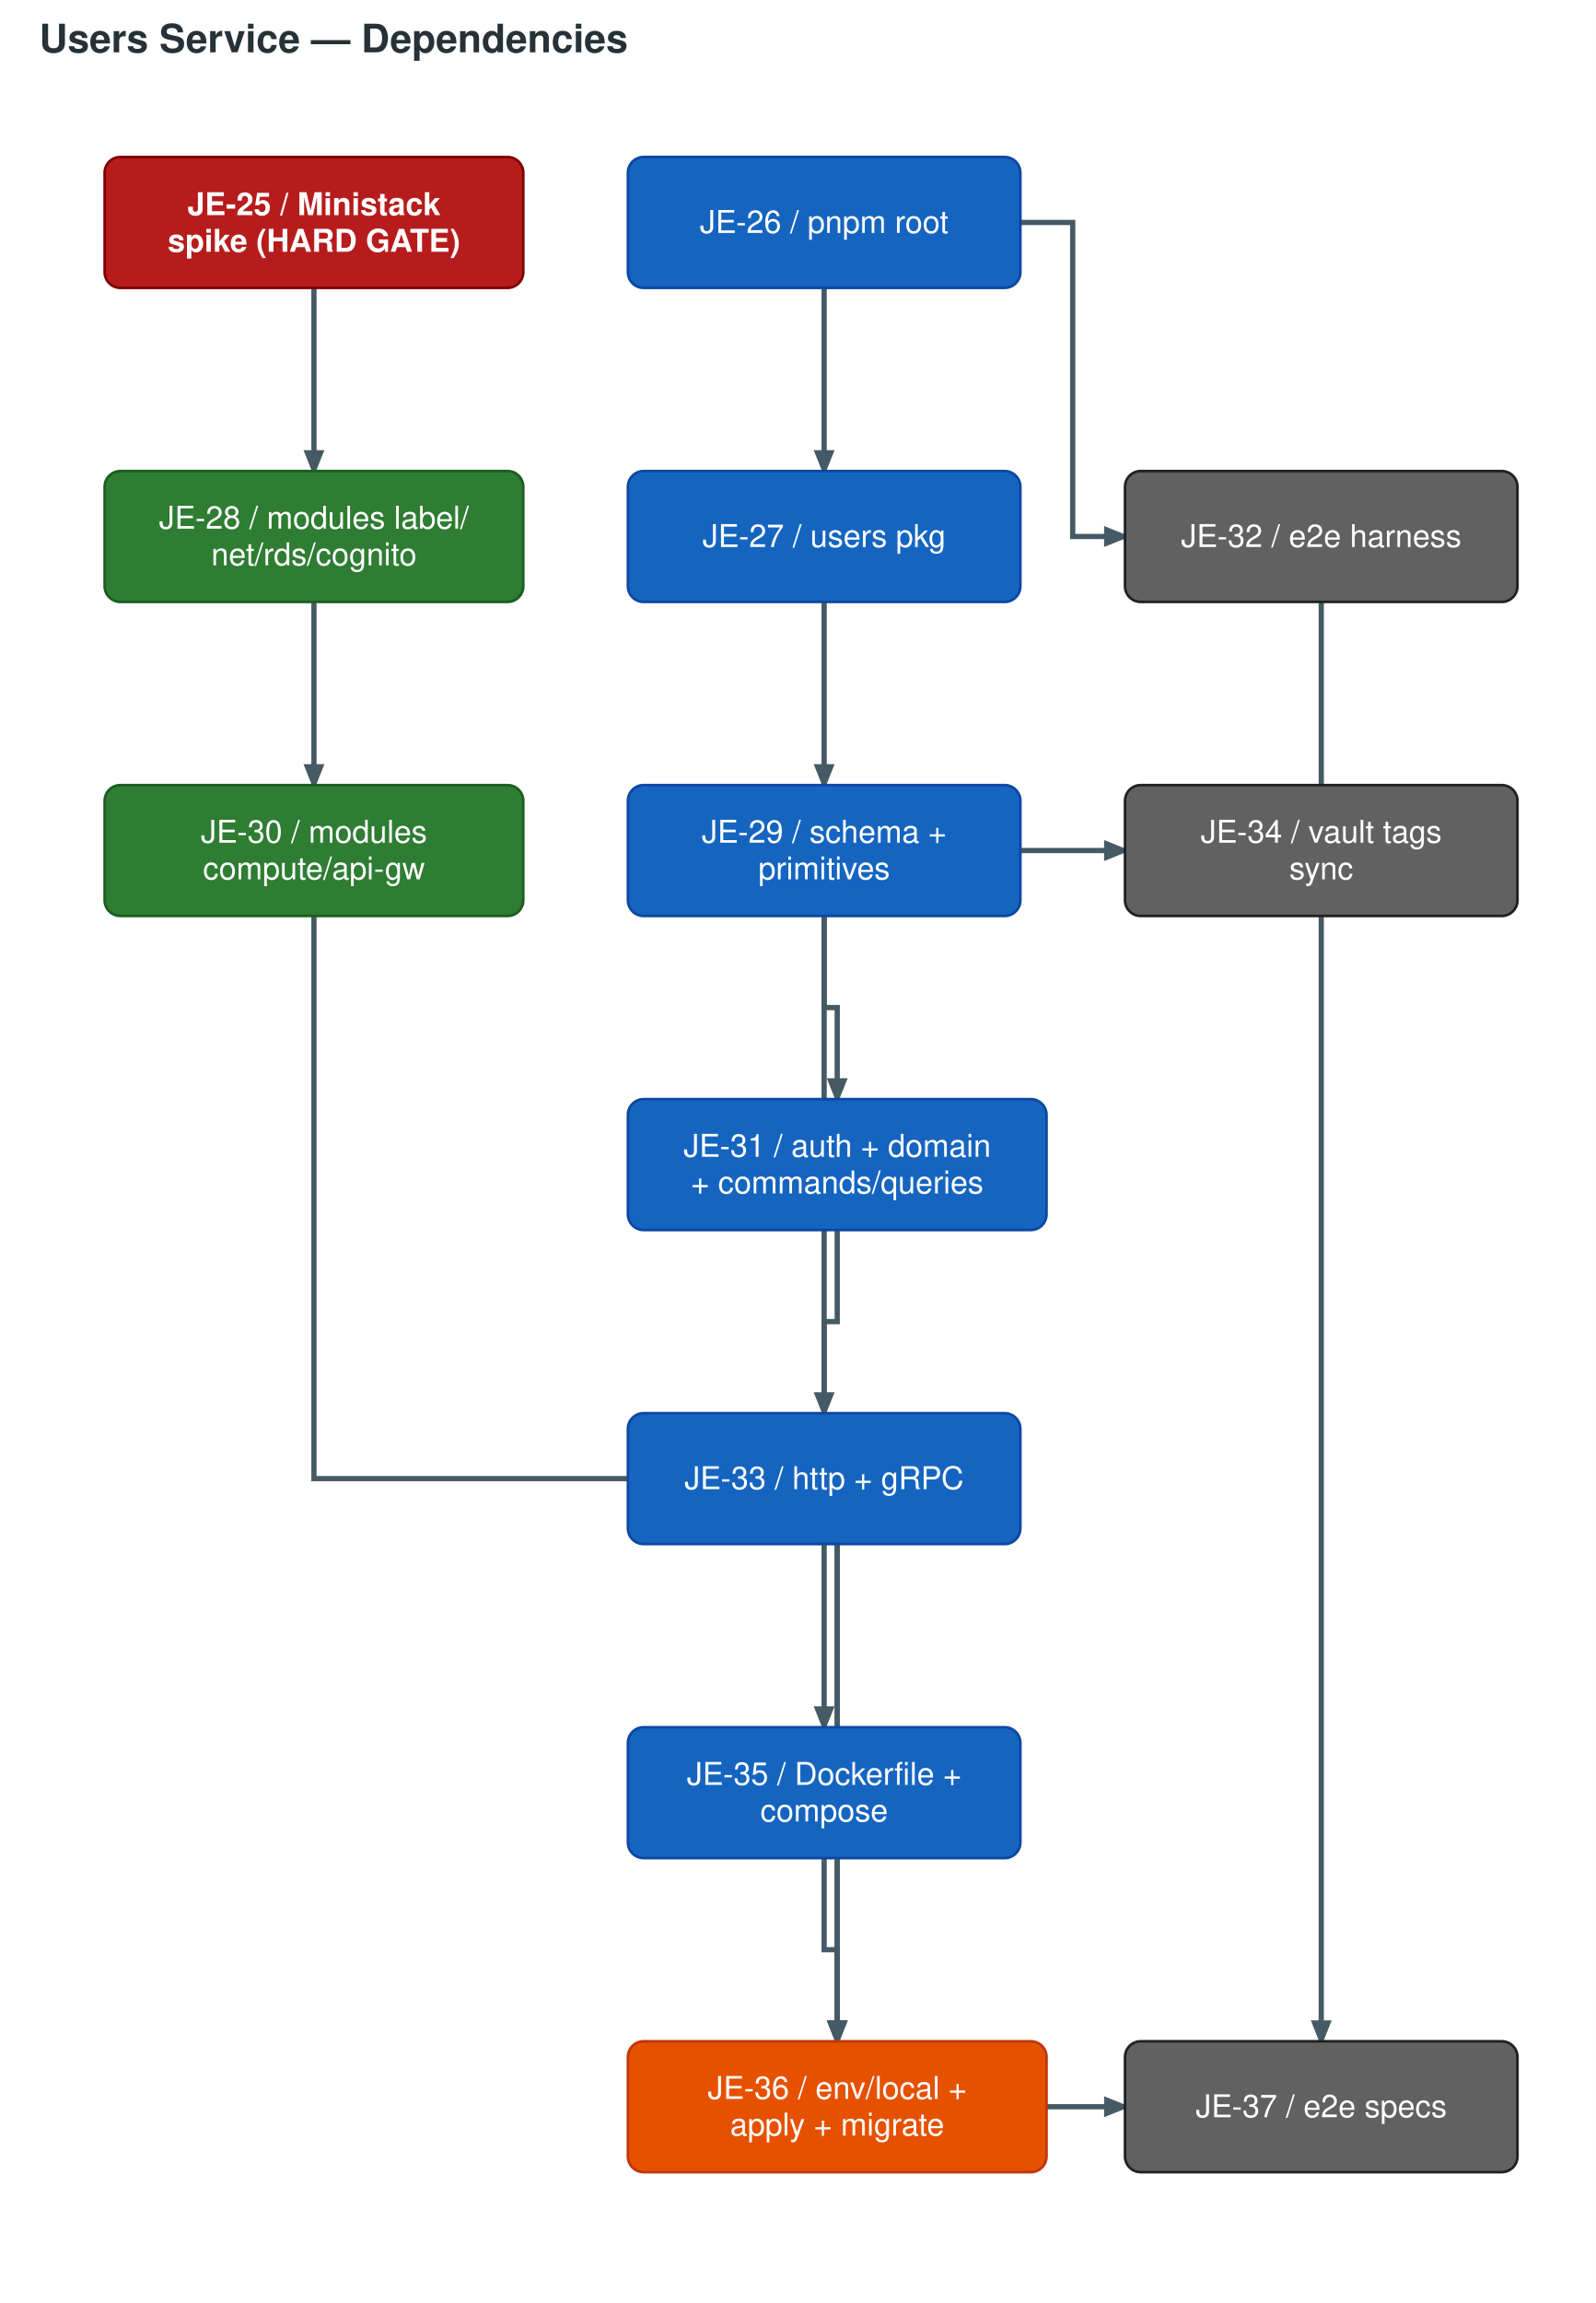
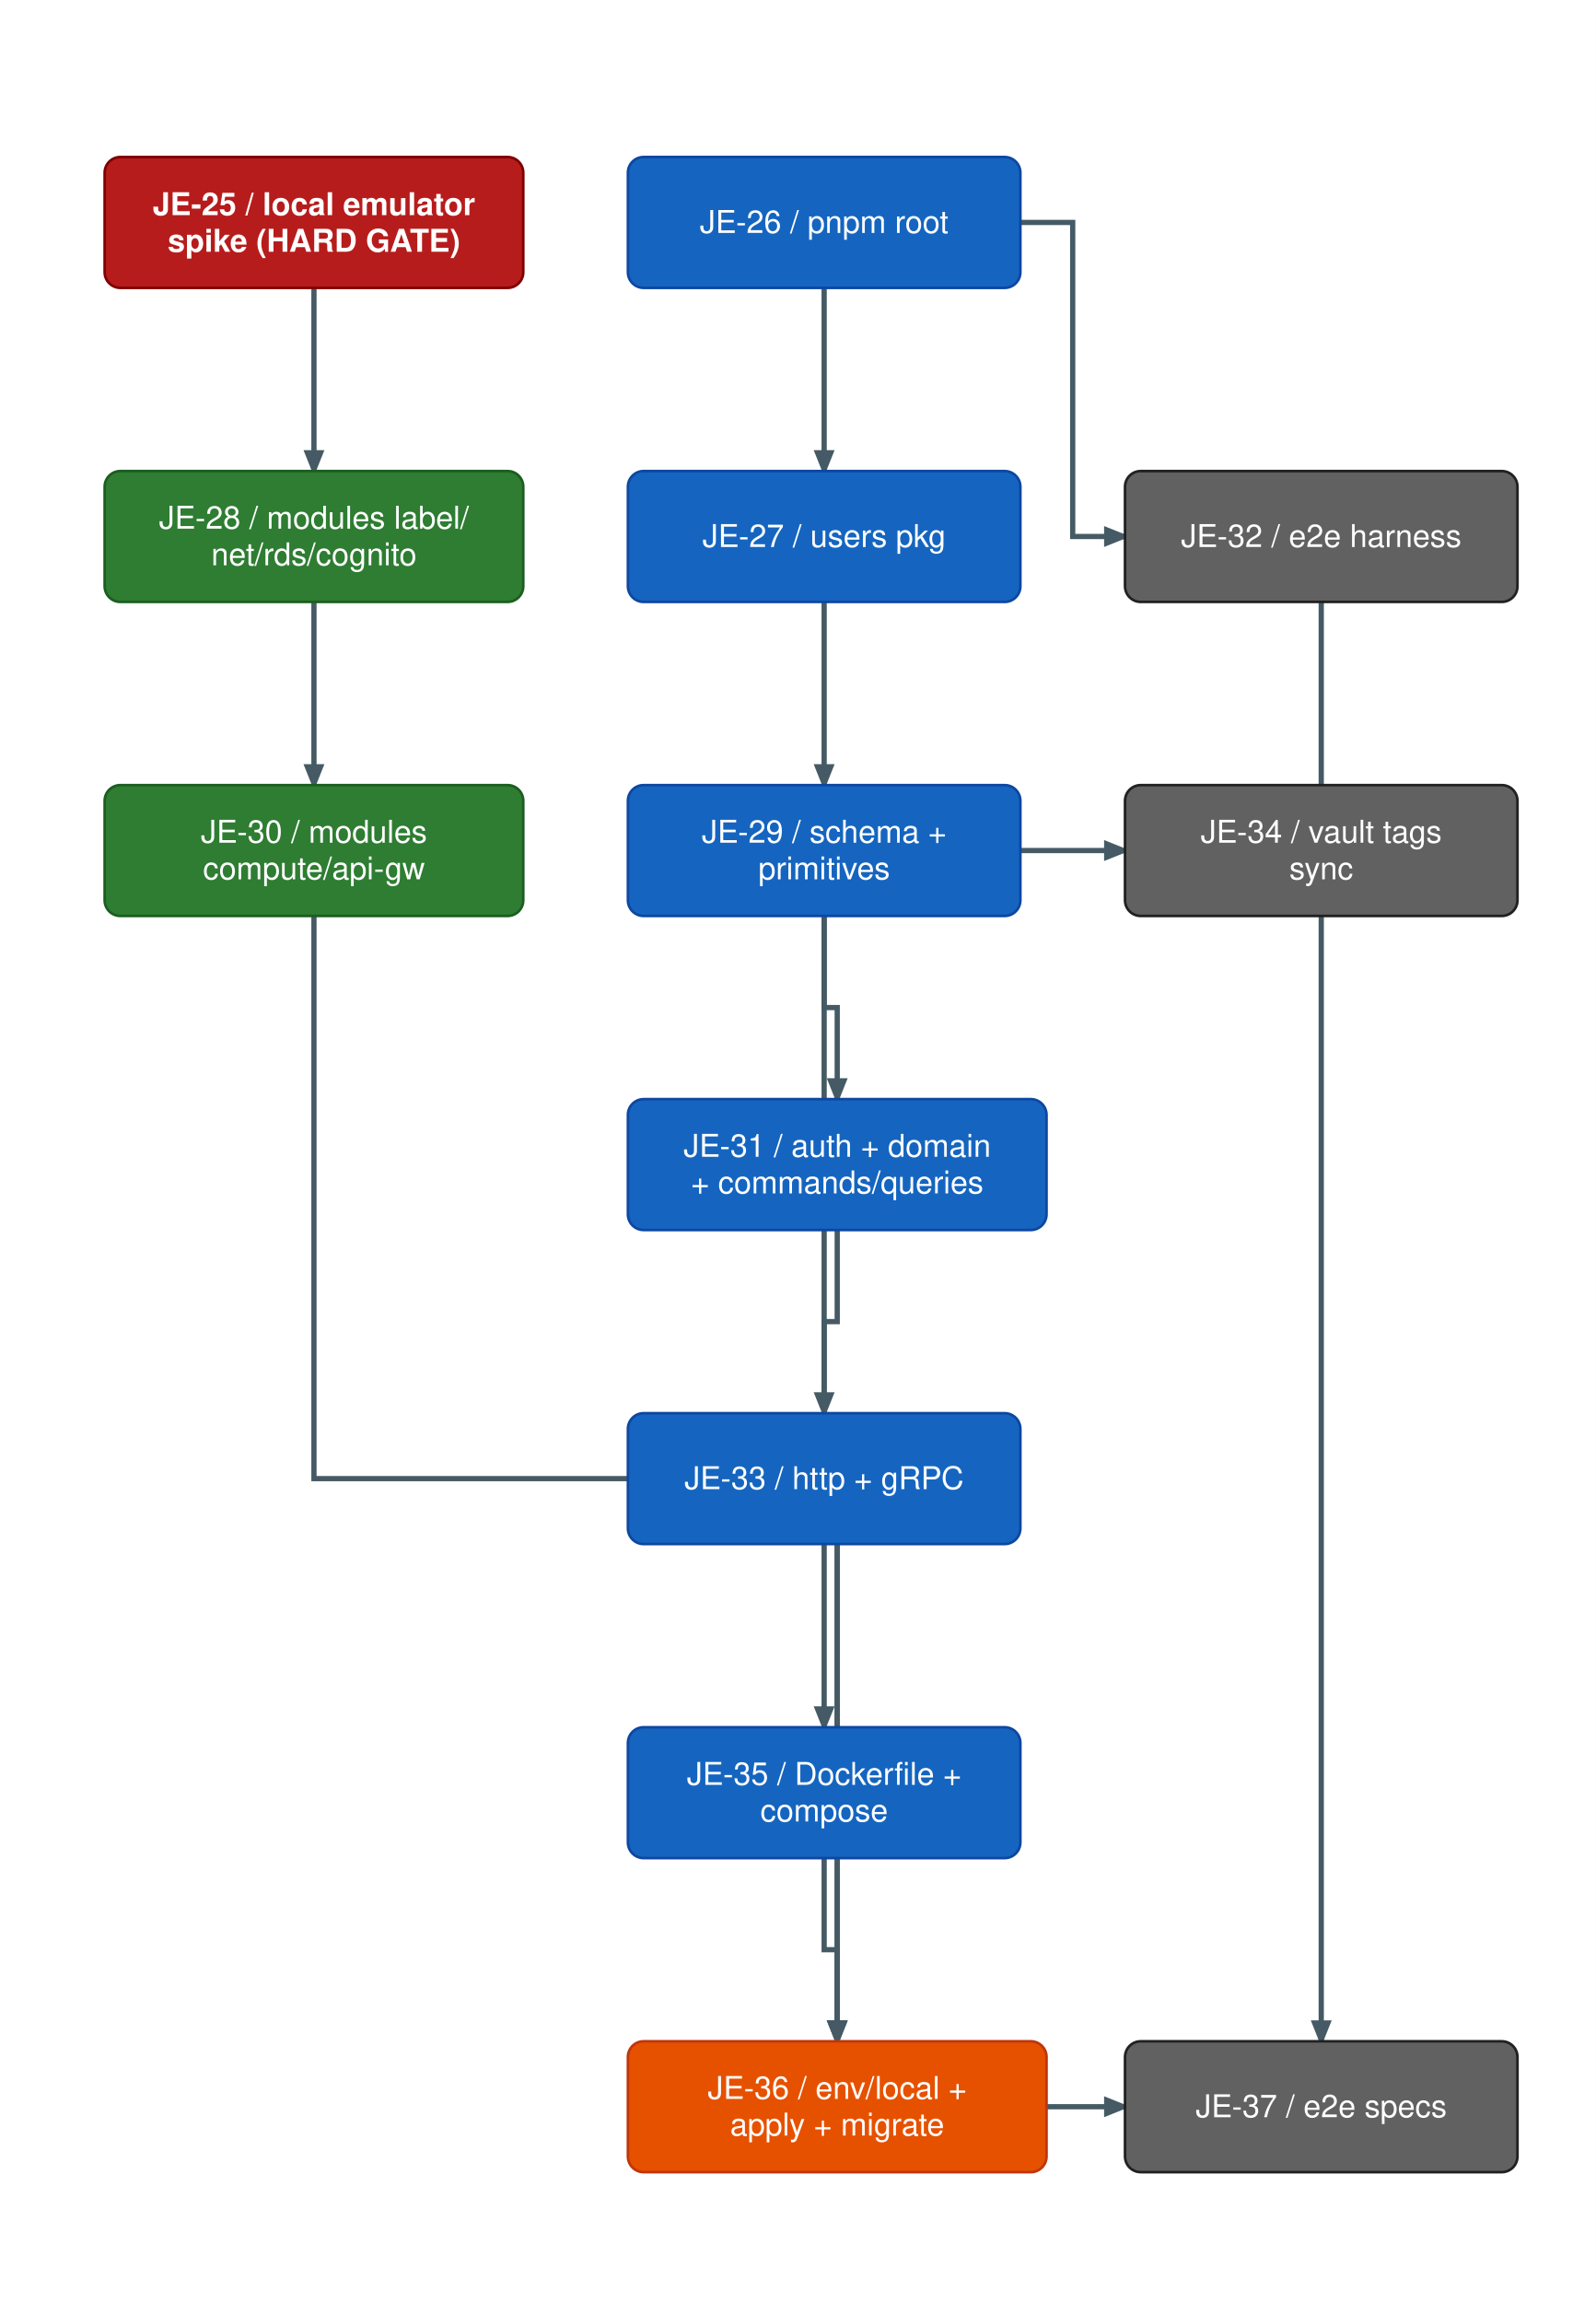
- <svg xmlns="http://www.w3.org/2000/svg" version="1.1" width="610" height="880" viewBox="0 0 610 880" content="&lt;mxGraphModel dx=&quot;800&quot; dy=&quot;600&quot; grid=&quot;0&quot; gridSize=&quot;10&quot; guides=&quot;1&quot; tooltips=&quot;1&quot; connect=&quot;1&quot; arrows=&quot;1&quot; fold=&quot;1&quot; page=&quot;1&quot; pageScale=&quot;1&quot; pageWidth=&quot;1100&quot; pageHeight=&quot;700&quot; math=&quot;0&quot; shadow=&quot;0&quot;&gt;   &lt;root&gt;     &lt;mxCell id=&quot;0&quot;/&gt;     &lt;mxCell id=&quot;1&quot; parent=&quot;0&quot;/&gt;      &lt;!-- Row 1: independent starters --&gt;     &lt;mxCell id=&quot;je25&quot; value=&quot;JE-25 / Ministack spike&amp;#10;(HARD GATE)&quot; style=&quot;rounded=1;fillColor=#B71C1C;strokeColor=#7F0000;fontColor=#ffffff;fontStyle=1;&quot; vertex=&quot;1&quot; parent=&quot;1&quot;&gt;       &lt;mxGeometry x=&quot;40&quot; y=&quot;60&quot; width=&quot;160&quot; height=&quot;50&quot; as=&quot;geometry&quot;/&gt;     &lt;/mxCell&gt;     &lt;mxCell id=&quot;je26&quot; value=&quot;JE-26 / pnpm root&quot; style=&quot;rounded=1;fillColor=#1565C0;strokeColor=#0D47A1;fontColor=#ffffff;&quot; vertex=&quot;1&quot; parent=&quot;1&quot;&gt;       &lt;mxGeometry x=&quot;240&quot; y=&quot;60&quot; width=&quot;150&quot; height=&quot;50&quot; as=&quot;geometry&quot;/&gt;     &lt;/mxCell&gt;      &lt;!-- Row 2 --&gt;     &lt;mxCell id=&quot;je28&quot; value=&quot;JE-28 / modules label/&amp;#10;net/rds/cognito&quot; style=&quot;rounded=1;fillColor=#2E7D32;strokeColor=#1B5E20;fontColor=#ffffff;&quot; vertex=&quot;1&quot; parent=&quot;1&quot;&gt;       &lt;mxGeometry x=&quot;40&quot; y=&quot;180&quot; width=&quot;160&quot; height=&quot;50&quot; as=&quot;geometry&quot;/&gt;     &lt;/mxCell&gt;     &lt;mxCell id=&quot;je27&quot; value=&quot;JE-27 / users pkg&quot; style=&quot;rounded=1;fillColor=#1565C0;strokeColor=#0D47A1;fontColor=#ffffff;&quot; vertex=&quot;1&quot; parent=&quot;1&quot;&gt;       &lt;mxGeometry x=&quot;240&quot; y=&quot;180&quot; width=&quot;150&quot; height=&quot;50&quot; as=&quot;geometry&quot;/&gt;     &lt;/mxCell&gt;     &lt;mxCell id=&quot;je32&quot; value=&quot;JE-32 / e2e harness&quot; style=&quot;rounded=1;fillColor=#616161;strokeColor=#212121;fontColor=#ffffff;&quot; vertex=&quot;1&quot; parent=&quot;1&quot;&gt;       &lt;mxGeometry x=&quot;430&quot; y=&quot;180&quot; width=&quot;150&quot; height=&quot;50&quot; as=&quot;geometry&quot;/&gt;     &lt;/mxCell&gt;      &lt;!-- Row 3 --&gt;     &lt;mxCell id=&quot;je30&quot; value=&quot;JE-30 / modules&amp;#10;compute/api-gw&quot; style=&quot;rounded=1;fillColor=#2E7D32;strokeColor=#1B5E20;fontColor=#ffffff;&quot; vertex=&quot;1&quot; parent=&quot;1&quot;&gt;       &lt;mxGeometry x=&quot;40&quot; y=&quot;300&quot; width=&quot;160&quot; height=&quot;50&quot; as=&quot;geometry&quot;/&gt;     &lt;/mxCell&gt;     &lt;mxCell id=&quot;je29&quot; value=&quot;JE-29 / schema +&amp;#10;primitives&quot; style=&quot;rounded=1;fillColor=#1565C0;strokeColor=#0D47A1;fontColor=#ffffff;&quot; vertex=&quot;1&quot; parent=&quot;1&quot;&gt;       &lt;mxGeometry x=&quot;240&quot; y=&quot;300&quot; width=&quot;150&quot; height=&quot;50&quot; as=&quot;geometry&quot;/&gt;     &lt;/mxCell&gt;      &lt;!-- Row 4 --&gt;     &lt;mxCell id=&quot;je34&quot; value=&quot;JE-34 / vault&amp;#10;tags sync&quot; style=&quot;rounded=1;fillColor=#616161;strokeColor=#212121;fontColor=#ffffff;&quot; vertex=&quot;1&quot; parent=&quot;1&quot;&gt;       &lt;mxGeometry x=&quot;430&quot; y=&quot;300&quot; width=&quot;150&quot; height=&quot;50&quot; as=&quot;geometry&quot;/&gt;     &lt;/mxCell&gt;     &lt;mxCell id=&quot;je31&quot; value=&quot;JE-31 / auth + domain +&amp;#10;commands/queries&quot; style=&quot;rounded=1;fillColor=#1565C0;strokeColor=#0D47A1;fontColor=#ffffff;&quot; vertex=&quot;1&quot; parent=&quot;1&quot;&gt;       &lt;mxGeometry x=&quot;240&quot; y=&quot;420&quot; width=&quot;160&quot; height=&quot;50&quot; as=&quot;geometry&quot;/&gt;     &lt;/mxCell&gt;      &lt;!-- Row 5 --&gt;     &lt;mxCell id=&quot;je33&quot; value=&quot;JE-33 / http + gRPC&quot; style=&quot;rounded=1;fillColor=#1565C0;strokeColor=#0D47A1;fontColor=#ffffff;&quot; vertex=&quot;1&quot; parent=&quot;1&quot;&gt;       &lt;mxGeometry x=&quot;240&quot; y=&quot;540&quot; width=&quot;150&quot; height=&quot;50&quot; as=&quot;geometry&quot;/&gt;     &lt;/mxCell&gt;      &lt;!-- Row 6 --&gt;     &lt;mxCell id=&quot;je35&quot; value=&quot;JE-35 / Dockerfile +&amp;#10;compose&quot; style=&quot;rounded=1;fillColor=#1565C0;strokeColor=#0D47A1;fontColor=#ffffff;&quot; vertex=&quot;1&quot; parent=&quot;1&quot;&gt;       &lt;mxGeometry x=&quot;240&quot; y=&quot;660&quot; width=&quot;150&quot; height=&quot;50&quot; as=&quot;geometry&quot;/&gt;     &lt;/mxCell&gt;      &lt;!-- Row 7: apply + e2e specs --&gt;     &lt;mxCell id=&quot;je36&quot; value=&quot;JE-36 / env/local +&amp;#10;apply + migrate&quot; style=&quot;rounded=1;fillColor=#E65100;strokeColor=#BF360C;fontColor=#ffffff;&quot; vertex=&quot;1&quot; parent=&quot;1&quot;&gt;       &lt;mxGeometry x=&quot;240&quot; y=&quot;780&quot; width=&quot;160&quot; height=&quot;50&quot; as=&quot;geometry&quot;/&gt;     &lt;/mxCell&gt;      &lt;!-- Row 8 --&gt;     &lt;mxCell id=&quot;je37&quot; value=&quot;JE-37 / e2e specs&quot; style=&quot;rounded=1;fillColor=#616161;strokeColor=#212121;fontColor=#ffffff;&quot; vertex=&quot;1&quot; parent=&quot;1&quot;&gt;       &lt;mxGeometry x=&quot;430&quot; y=&quot;780&quot; width=&quot;150&quot; height=&quot;50&quot; as=&quot;geometry&quot;/&gt;     &lt;/mxCell&gt;      &lt;!-- Edges: blocker -&gt; blocked --&gt;     &lt;!-- JE-25 -&gt; JE-28 --&gt;     &lt;mxCell id=&quot;e1&quot; style=&quot;edgeStyle=orthogonalEdgeStyle;strokeColor=#455A64;&quot; edge=&quot;1&quot; parent=&quot;1&quot; source=&quot;je25&quot; target=&quot;je28&quot;&gt;&lt;mxGeometry relative=&quot;1&quot; as=&quot;geometry&quot;/&gt;&lt;/mxCell&gt;     &lt;!-- JE-26 -&gt; JE-27 --&gt;     &lt;mxCell id=&quot;e2&quot; style=&quot;edgeStyle=orthogonalEdgeStyle;strokeColor=#455A64;&quot; edge=&quot;1&quot; parent=&quot;1&quot; source=&quot;je26&quot; target=&quot;je27&quot;&gt;&lt;mxGeometry relative=&quot;1&quot; as=&quot;geometry&quot;/&gt;&lt;/mxCell&gt;     &lt;!-- JE-26 -&gt; JE-32 --&gt;     &lt;mxCell id=&quot;e3&quot; style=&quot;edgeStyle=orthogonalEdgeStyle;strokeColor=#455A64;&quot; edge=&quot;1&quot; parent=&quot;1&quot; source=&quot;je26&quot; target=&quot;je32&quot;&gt;&lt;mxGeometry relative=&quot;1&quot; as=&quot;geometry&quot;/&gt;&lt;/mxCell&gt;     &lt;!-- JE-28 -&gt; JE-30 --&gt;     &lt;mxCell id=&quot;e4&quot; style=&quot;edgeStyle=orthogonalEdgeStyle;strokeColor=#455A64;&quot; edge=&quot;1&quot; parent=&quot;1&quot; source=&quot;je28&quot; target=&quot;je30&quot;&gt;&lt;mxGeometry relative=&quot;1&quot; as=&quot;geometry&quot;/&gt;&lt;/mxCell&gt;     &lt;!-- JE-27 -&gt; JE-29 --&gt;     &lt;mxCell id=&quot;e5&quot; style=&quot;edgeStyle=orthogonalEdgeStyle;strokeColor=#455A64;&quot; edge=&quot;1&quot; parent=&quot;1&quot; source=&quot;je27&quot; target=&quot;je29&quot;&gt;&lt;mxGeometry relative=&quot;1&quot; as=&quot;geometry&quot;/&gt;&lt;/mxCell&gt;     &lt;!-- JE-29 -&gt; JE-34 --&gt;     &lt;mxCell id=&quot;e6&quot; style=&quot;edgeStyle=orthogonalEdgeStyle;strokeColor=#455A64;&quot; edge=&quot;1&quot; parent=&quot;1&quot; source=&quot;je29&quot; target=&quot;je34&quot;&gt;&lt;mxGeometry relative=&quot;1&quot; as=&quot;geometry&quot;/&gt;&lt;/mxCell&gt;     &lt;!-- JE-29 -&gt; JE-31 --&gt;     &lt;mxCell id=&quot;e7&quot; style=&quot;edgeStyle=orthogonalEdgeStyle;strokeColor=#455A64;&quot; edge=&quot;1&quot; parent=&quot;1&quot; source=&quot;je29&quot; target=&quot;je31&quot;&gt;&lt;mxGeometry relative=&quot;1&quot; as=&quot;geometry&quot;/&gt;&lt;/mxCell&gt;     &lt;!-- JE-31 -&gt; JE-33 --&gt;     &lt;mxCell id=&quot;e8&quot; style=&quot;edgeStyle=orthogonalEdgeStyle;strokeColor=#455A64;&quot; edge=&quot;1&quot; parent=&quot;1&quot; source=&quot;je31&quot; target=&quot;je33&quot;&gt;&lt;mxGeometry relative=&quot;1&quot; as=&quot;geometry&quot;/&gt;&lt;/mxCell&gt;     &lt;!-- JE-33 -&gt; JE-35 --&gt;     &lt;mxCell id=&quot;e9&quot; style=&quot;edgeStyle=orthogonalEdgeStyle;strokeColor=#455A64;&quot; edge=&quot;1&quot; parent=&quot;1&quot; source=&quot;je33&quot; target=&quot;je35&quot;&gt;&lt;mxGeometry relative=&quot;1&quot; as=&quot;geometry&quot;/&gt;&lt;/mxCell&gt;     &lt;!-- JE-35 -&gt; JE-36 --&gt;     &lt;mxCell id=&quot;e10&quot; style=&quot;edgeStyle=orthogonalEdgeStyle;strokeColor=#455A64;&quot; edge=&quot;1&quot; parent=&quot;1&quot; source=&quot;je35&quot; target=&quot;je36&quot;&gt;&lt;mxGeometry relative=&quot;1&quot; as=&quot;geometry&quot;/&gt;&lt;/mxCell&gt;     &lt;!-- JE-30 -&gt; JE-36 --&gt;     &lt;mxCell id=&quot;e11&quot; style=&quot;edgeStyle=orthogonalEdgeStyle;strokeColor=#455A64;&quot; edge=&quot;1&quot; parent=&quot;1&quot; source=&quot;je30&quot; target=&quot;je36&quot;&gt;&lt;mxGeometry relative=&quot;1&quot; as=&quot;geometry&quot;/&gt;&lt;/mxCell&gt;     &lt;!-- JE-29 -&gt; JE-36 --&gt;     &lt;mxCell id=&quot;e12&quot; style=&quot;edgeStyle=orthogonalEdgeStyle;strokeColor=#455A64;&quot; edge=&quot;1&quot; parent=&quot;1&quot; source=&quot;je29&quot; target=&quot;je36&quot;&gt;&lt;mxGeometry relative=&quot;1&quot; as=&quot;geometry&quot;/&gt;&lt;/mxCell&gt;     &lt;!-- JE-36 -&gt; JE-37 --&gt;     &lt;mxCell id=&quot;e13&quot; style=&quot;edgeStyle=orthogonalEdgeStyle;strokeColor=#455A64;&quot; edge=&quot;1&quot; parent=&quot;1&quot; source=&quot;je36&quot; target=&quot;je37&quot;&gt;&lt;mxGeometry relative=&quot;1&quot; as=&quot;geometry&quot;/&gt;&lt;/mxCell&gt;     &lt;!-- JE-32 -&gt; JE-37 --&gt;     &lt;mxCell id=&quot;e14&quot; style=&quot;edgeStyle=orthogonalEdgeStyle;strokeColor=#455A64;&quot; edge=&quot;1&quot; parent=&quot;1&quot; source=&quot;je32&quot; target=&quot;je37&quot;&gt;&lt;mxGeometry relative=&quot;1&quot; as=&quot;geometry&quot;/&gt;&lt;/mxCell&gt;   &lt;/root&gt; &lt;/mxGraphModel&gt;">
+ <svg xmlns="http://www.w3.org/2000/svg" version="1.1" width="610" height="880" viewBox="0 0 610 880" content="&lt;mxGraphModel dx=&quot;800&quot; dy=&quot;600&quot; grid=&quot;0&quot; gridSize=&quot;10&quot; guides=&quot;1&quot; tooltips=&quot;1&quot; connect=&quot;1&quot; arrows=&quot;1&quot; fold=&quot;1&quot; page=&quot;1&quot; pageScale=&quot;1&quot; pageWidth=&quot;1100&quot; pageHeight=&quot;700&quot; math=&quot;0&quot; shadow=&quot;0&quot;&gt;   &lt;root&gt;     &lt;mxCell id=&quot;0&quot;/&gt;     &lt;mxCell id=&quot;1&quot; parent=&quot;0&quot;/&gt;      &lt;!-- Row 1: independent starters --&gt;     &lt;mxCell id=&quot;je25&quot; value=&quot;JE-25 / local emulator spike&amp;#10;(HARD GATE)&quot; style=&quot;rounded=1;fillColor=#B71C1C;strokeColor=#7F0000;fontColor=#ffffff;fontStyle=1;&quot; vertex=&quot;1&quot; parent=&quot;1&quot;&gt;       &lt;mxGeometry x=&quot;40&quot; y=&quot;60&quot; width=&quot;160&quot; height=&quot;50&quot; as=&quot;geometry&quot;/&gt;     &lt;/mxCell&gt;     &lt;mxCell id=&quot;je26&quot; value=&quot;JE-26 / pnpm root&quot; style=&quot;rounded=1;fillColor=#1565C0;strokeColor=#0D47A1;fontColor=#ffffff;&quot; vertex=&quot;1&quot; parent=&quot;1&quot;&gt;       &lt;mxGeometry x=&quot;240&quot; y=&quot;60&quot; width=&quot;150&quot; height=&quot;50&quot; as=&quot;geometry&quot;/&gt;     &lt;/mxCell&gt;      &lt;!-- Row 2 --&gt;     &lt;mxCell id=&quot;je28&quot; value=&quot;JE-28 / modules label/&amp;#10;net/rds/cognito&quot; style=&quot;rounded=1;fillColor=#2E7D32;strokeColor=#1B5E20;fontColor=#ffffff;&quot; vertex=&quot;1&quot; parent=&quot;1&quot;&gt;       &lt;mxGeometry x=&quot;40&quot; y=&quot;180&quot; width=&quot;160&quot; height=&quot;50&quot; as=&quot;geometry&quot;/&gt;     &lt;/mxCell&gt;     &lt;mxCell id=&quot;je27&quot; value=&quot;JE-27 / users pkg&quot; style=&quot;rounded=1;fillColor=#1565C0;strokeColor=#0D47A1;fontColor=#ffffff;&quot; vertex=&quot;1&quot; parent=&quot;1&quot;&gt;       &lt;mxGeometry x=&quot;240&quot; y=&quot;180&quot; width=&quot;150&quot; height=&quot;50&quot; as=&quot;geometry&quot;/&gt;     &lt;/mxCell&gt;     &lt;mxCell id=&quot;je32&quot; value=&quot;JE-32 / e2e harness&quot; style=&quot;rounded=1;fillColor=#616161;strokeColor=#212121;fontColor=#ffffff;&quot; vertex=&quot;1&quot; parent=&quot;1&quot;&gt;       &lt;mxGeometry x=&quot;430&quot; y=&quot;180&quot; width=&quot;150&quot; height=&quot;50&quot; as=&quot;geometry&quot;/&gt;     &lt;/mxCell&gt;      &lt;!-- Row 3 --&gt;     &lt;mxCell id=&quot;je30&quot; value=&quot;JE-30 / modules&amp;#10;compute/api-gw&quot; style=&quot;rounded=1;fillColor=#2E7D32;strokeColor=#1B5E20;fontColor=#ffffff;&quot; vertex=&quot;1&quot; parent=&quot;1&quot;&gt;       &lt;mxGeometry x=&quot;40&quot; y=&quot;300&quot; width=&quot;160&quot; height=&quot;50&quot; as=&quot;geometry&quot;/&gt;     &lt;/mxCell&gt;     &lt;mxCell id=&quot;je29&quot; value=&quot;JE-29 / schema +&amp;#10;primitives&quot; style=&quot;rounded=1;fillColor=#1565C0;strokeColor=#0D47A1;fontColor=#ffffff;&quot; vertex=&quot;1&quot; parent=&quot;1&quot;&gt;       &lt;mxGeometry x=&quot;240&quot; y=&quot;300&quot; width=&quot;150&quot; height=&quot;50&quot; as=&quot;geometry&quot;/&gt;     &lt;/mxCell&gt;      &lt;!-- Row 4 --&gt;     &lt;mxCell id=&quot;je34&quot; value=&quot;JE-34 / vault&amp;#10;tags sync&quot; style=&quot;rounded=1;fillColor=#616161;strokeColor=#212121;fontColor=#ffffff;&quot; vertex=&quot;1&quot; parent=&quot;1&quot;&gt;       &lt;mxGeometry x=&quot;430&quot; y=&quot;300&quot; width=&quot;150&quot; height=&quot;50&quot; as=&quot;geometry&quot;/&gt;     &lt;/mxCell&gt;     &lt;mxCell id=&quot;je31&quot; value=&quot;JE-31 / auth + domain +&amp;#10;commands/queries&quot; style=&quot;rounded=1;fillColor=#1565C0;strokeColor=#0D47A1;fontColor=#ffffff;&quot; vertex=&quot;1&quot; parent=&quot;1&quot;&gt;       &lt;mxGeometry x=&quot;240&quot; y=&quot;420&quot; width=&quot;160&quot; height=&quot;50&quot; as=&quot;geometry&quot;/&gt;     &lt;/mxCell&gt;      &lt;!-- Row 5 --&gt;     &lt;mxCell id=&quot;je33&quot; value=&quot;JE-33 / http + gRPC&quot; style=&quot;rounded=1;fillColor=#1565C0;strokeColor=#0D47A1;fontColor=#ffffff;&quot; vertex=&quot;1&quot; parent=&quot;1&quot;&gt;       &lt;mxGeometry x=&quot;240&quot; y=&quot;540&quot; width=&quot;150&quot; height=&quot;50&quot; as=&quot;geometry&quot;/&gt;     &lt;/mxCell&gt;      &lt;!-- Row 6 --&gt;     &lt;mxCell id=&quot;je35&quot; value=&quot;JE-35 / Dockerfile +&amp;#10;compose&quot; style=&quot;rounded=1;fillColor=#1565C0;strokeColor=#0D47A1;fontColor=#ffffff;&quot; vertex=&quot;1&quot; parent=&quot;1&quot;&gt;       &lt;mxGeometry x=&quot;240&quot; y=&quot;660&quot; width=&quot;150&quot; height=&quot;50&quot; as=&quot;geometry&quot;/&gt;     &lt;/mxCell&gt;      &lt;!-- Row 7: apply + e2e specs --&gt;     &lt;mxCell id=&quot;je36&quot; value=&quot;JE-36 / env/local +&amp;#10;apply + migrate&quot; style=&quot;rounded=1;fillColor=#E65100;strokeColor=#BF360C;fontColor=#ffffff;&quot; vertex=&quot;1&quot; parent=&quot;1&quot;&gt;       &lt;mxGeometry x=&quot;240&quot; y=&quot;780&quot; width=&quot;160&quot; height=&quot;50&quot; as=&quot;geometry&quot;/&gt;     &lt;/mxCell&gt;      &lt;!-- Row 8 --&gt;     &lt;mxCell id=&quot;je37&quot; value=&quot;JE-37 / e2e specs&quot; style=&quot;rounded=1;fillColor=#616161;strokeColor=#212121;fontColor=#ffffff;&quot; vertex=&quot;1&quot; parent=&quot;1&quot;&gt;       &lt;mxGeometry x=&quot;430&quot; y=&quot;780&quot; width=&quot;150&quot; height=&quot;50&quot; as=&quot;geometry&quot;/&gt;     &lt;/mxCell&gt;      &lt;!-- Edges: blocker -&gt; blocked --&gt;     &lt;!-- JE-25 -&gt; JE-28 --&gt;     &lt;mxCell id=&quot;e1&quot; style=&quot;edgeStyle=orthogonalEdgeStyle;strokeColor=#455A64;&quot; edge=&quot;1&quot; parent=&quot;1&quot; source=&quot;je25&quot; target=&quot;je28&quot;&gt;&lt;mxGeometry relative=&quot;1&quot; as=&quot;geometry&quot;/&gt;&lt;/mxCell&gt;     &lt;!-- JE-26 -&gt; JE-27 --&gt;     &lt;mxCell id=&quot;e2&quot; style=&quot;edgeStyle=orthogonalEdgeStyle;strokeColor=#455A64;&quot; edge=&quot;1&quot; parent=&quot;1&quot; source=&quot;je26&quot; target=&quot;je27&quot;&gt;&lt;mxGeometry relative=&quot;1&quot; as=&quot;geometry&quot;/&gt;&lt;/mxCell&gt;     &lt;!-- JE-26 -&gt; JE-32 --&gt;     &lt;mxCell id=&quot;e3&quot; style=&quot;edgeStyle=orthogonalEdgeStyle;strokeColor=#455A64;&quot; edge=&quot;1&quot; parent=&quot;1&quot; source=&quot;je26&quot; target=&quot;je32&quot;&gt;&lt;mxGeometry relative=&quot;1&quot; as=&quot;geometry&quot;/&gt;&lt;/mxCell&gt;     &lt;!-- JE-28 -&gt; JE-30 --&gt;     &lt;mxCell id=&quot;e4&quot; style=&quot;edgeStyle=orthogonalEdgeStyle;strokeColor=#455A64;&quot; edge=&quot;1&quot; parent=&quot;1&quot; source=&quot;je28&quot; target=&quot;je30&quot;&gt;&lt;mxGeometry relative=&quot;1&quot; as=&quot;geometry&quot;/&gt;&lt;/mxCell&gt;     &lt;!-- JE-27 -&gt; JE-29 --&gt;     &lt;mxCell id=&quot;e5&quot; style=&quot;edgeStyle=orthogonalEdgeStyle;strokeColor=#455A64;&quot; edge=&quot;1&quot; parent=&quot;1&quot; source=&quot;je27&quot; target=&quot;je29&quot;&gt;&lt;mxGeometry relative=&quot;1&quot; as=&quot;geometry&quot;/&gt;&lt;/mxCell&gt;     &lt;!-- JE-29 -&gt; JE-34 --&gt;     &lt;mxCell id=&quot;e6&quot; style=&quot;edgeStyle=orthogonalEdgeStyle;strokeColor=#455A64;&quot; edge=&quot;1&quot; parent=&quot;1&quot; source=&quot;je29&quot; target=&quot;je34&quot;&gt;&lt;mxGeometry relative=&quot;1&quot; as=&quot;geometry&quot;/&gt;&lt;/mxCell&gt;     &lt;!-- JE-29 -&gt; JE-31 --&gt;     &lt;mxCell id=&quot;e7&quot; style=&quot;edgeStyle=orthogonalEdgeStyle;strokeColor=#455A64;&quot; edge=&quot;1&quot; parent=&quot;1&quot; source=&quot;je29&quot; target=&quot;je31&quot;&gt;&lt;mxGeometry relative=&quot;1&quot; as=&quot;geometry&quot;/&gt;&lt;/mxCell&gt;     &lt;!-- JE-31 -&gt; JE-33 --&gt;     &lt;mxCell id=&quot;e8&quot; style=&quot;edgeStyle=orthogonalEdgeStyle;strokeColor=#455A64;&quot; edge=&quot;1&quot; parent=&quot;1&quot; source=&quot;je31&quot; target=&quot;je33&quot;&gt;&lt;mxGeometry relative=&quot;1&quot; as=&quot;geometry&quot;/&gt;&lt;/mxCell&gt;     &lt;!-- JE-33 -&gt; JE-35 --&gt;     &lt;mxCell id=&quot;e9&quot; style=&quot;edgeStyle=orthogonalEdgeStyle;strokeColor=#455A64;&quot; edge=&quot;1&quot; parent=&quot;1&quot; source=&quot;je33&quot; target=&quot;je35&quot;&gt;&lt;mxGeometry relative=&quot;1&quot; as=&quot;geometry&quot;/&gt;&lt;/mxCell&gt;     &lt;!-- JE-35 -&gt; JE-36 --&gt;     &lt;mxCell id=&quot;e10&quot; style=&quot;edgeStyle=orthogonalEdgeStyle;strokeColor=#455A64;&quot; edge=&quot;1&quot; parent=&quot;1&quot; source=&quot;je35&quot; target=&quot;je36&quot;&gt;&lt;mxGeometry relative=&quot;1&quot; as=&quot;geometry&quot;/&gt;&lt;/mxCell&gt;     &lt;!-- JE-30 -&gt; JE-36 --&gt;     &lt;mxCell id=&quot;e11&quot; style=&quot;edgeStyle=orthogonalEdgeStyle;strokeColor=#455A64;&quot; edge=&quot;1&quot; parent=&quot;1&quot; source=&quot;je30&quot; target=&quot;je36&quot;&gt;&lt;mxGeometry relative=&quot;1&quot; as=&quot;geometry&quot;/&gt;&lt;/mxCell&gt;     &lt;!-- JE-29 -&gt; JE-36 --&gt;     &lt;mxCell id=&quot;e12&quot; style=&quot;edgeStyle=orthogonalEdgeStyle;strokeColor=#455A64;&quot; edge=&quot;1&quot; parent=&quot;1&quot; source=&quot;je29&quot; target=&quot;je36&quot;&gt;&lt;mxGeometry relative=&quot;1&quot; as=&quot;geometry&quot;/&gt;&lt;/mxCell&gt;     &lt;!-- JE-36 -&gt; JE-37 --&gt;     &lt;mxCell id=&quot;e13&quot; style=&quot;edgeStyle=orthogonalEdgeStyle;strokeColor=#455A64;&quot; edge=&quot;1&quot; parent=&quot;1&quot; source=&quot;je36&quot; target=&quot;je37&quot;&gt;&lt;mxGeometry relative=&quot;1&quot; as=&quot;geometry&quot;/&gt;&lt;/mxCell&gt;     &lt;!-- JE-32 -&gt; JE-37 --&gt;     &lt;mxCell id=&quot;e14&quot; style=&quot;edgeStyle=orthogonalEdgeStyle;strokeColor=#455A64;&quot; edge=&quot;1&quot; parent=&quot;1&quot; source=&quot;je32&quot; target=&quot;je37&quot;&gt;&lt;mxGeometry relative=&quot;1&quot; as=&quot;geometry&quot;/&gt;&lt;/mxCell&gt;   &lt;/root&gt; &lt;/mxGraphModel&gt;">
  <defs>
    <marker id="arr-455A64" markerWidth="10" markerHeight="8" refX="8" refY="4" orient="auto" markerUnits="userSpaceOnUse">
      <path d="M0,0 L10,4 L0,8 Z" fill="#455A64" />
    </marker>
  </defs>
  <rect x="0" y="0" width="610" height="880" fill="#ffffff" />
-   <text x="15" y="20" font-family="Helvetica,Arial,sans-serif" font-size="15" font-weight="bold" fill="#263238">Users Service — Dependencies</text>
  <path d="M120,110 L120,145 L120,145 L120,180" fill="none" stroke="#455A64" stroke-width="2" marker-end="url(#arr-455A64)" />
  <path d="M315,110 L315,145 L315,145 L315,180" fill="none" stroke="#455A64" stroke-width="2" marker-end="url(#arr-455A64)" />
  <path d="M390,85 L410,85 L410,205 L430,205" fill="none" stroke="#455A64" stroke-width="2" marker-end="url(#arr-455A64)" />
  <path d="M120,230 L120,265 L120,265 L120,300" fill="none" stroke="#455A64" stroke-width="2" marker-end="url(#arr-455A64)" />
  <path d="M315,230 L315,265 L315,265 L315,300" fill="none" stroke="#455A64" stroke-width="2" marker-end="url(#arr-455A64)" />
  <path d="M390,325 L410,325 L410,325 L430,325" fill="none" stroke="#455A64" stroke-width="2" marker-end="url(#arr-455A64)" />
  <path d="M315,350 L315,385 L320,385 L320,420" fill="none" stroke="#455A64" stroke-width="2" marker-end="url(#arr-455A64)" />
  <path d="M320,470 L320,505 L315,505 L315,540" fill="none" stroke="#455A64" stroke-width="2" marker-end="url(#arr-455A64)" />
  <path d="M315,590 L315,625 L315,625 L315,660" fill="none" stroke="#455A64" stroke-width="2" marker-end="url(#arr-455A64)" />
  <path d="M315,710 L315,745 L320,745 L320,780" fill="none" stroke="#455A64" stroke-width="2" marker-end="url(#arr-455A64)" />
  <path d="M120,350 L120,565 L320,565 L320,780" fill="none" stroke="#455A64" stroke-width="2" marker-end="url(#arr-455A64)" />
  <path d="M315,350 L315,565 L320,565 L320,780" fill="none" stroke="#455A64" stroke-width="2" marker-end="url(#arr-455A64)" />
  <path d="M400,805 L415,805 L415,805 L430,805" fill="none" stroke="#455A64" stroke-width="2" marker-end="url(#arr-455A64)" />
  <path d="M505,230 L505,505 L505,505 L505,780" fill="none" stroke="#455A64" stroke-width="2" marker-end="url(#arr-455A64)" />
  <rect x="40" y="60" width="160" height="50" rx="6" fill="#B71C1C" stroke="#7F0000" stroke-width="1" />
-   <text x="120" y="78" font-family="Helvetica,Arial,sans-serif" font-size="12" text-anchor="middle" dominant-baseline="middle" fill="#ffffff" font-weight="bold">JE-25 / Ministack</text>
+   <text x="120" y="78" font-family="Helvetica,Arial,sans-serif" font-size="12" text-anchor="middle" dominant-baseline="middle" fill="#ffffff" font-weight="bold">JE-25 / local emulator</text>
  <text x="120" y="92" font-family="Helvetica,Arial,sans-serif" font-size="12" text-anchor="middle" dominant-baseline="middle" fill="#ffffff" font-weight="bold">spike (HARD GATE)</text>
  <rect x="240" y="60" width="150" height="50" rx="6" fill="#1565C0" stroke="#0D47A1" stroke-width="1" />
  <text x="315" y="85" font-family="Helvetica,Arial,sans-serif" font-size="12" text-anchor="middle" dominant-baseline="middle" fill="#ffffff">JE-26 / pnpm root</text>
  <rect x="40" y="180" width="160" height="50" rx="6" fill="#2E7D32" stroke="#1B5E20" stroke-width="1" />
  <text x="120" y="198" font-family="Helvetica,Arial,sans-serif" font-size="12" text-anchor="middle" dominant-baseline="middle" fill="#ffffff">JE-28 / modules label/</text>
  <text x="120" y="212" font-family="Helvetica,Arial,sans-serif" font-size="12" text-anchor="middle" dominant-baseline="middle" fill="#ffffff">net/rds/cognito</text>
  <rect x="240" y="180" width="150" height="50" rx="6" fill="#1565C0" stroke="#0D47A1" stroke-width="1" />
  <text x="315" y="205" font-family="Helvetica,Arial,sans-serif" font-size="12" text-anchor="middle" dominant-baseline="middle" fill="#ffffff">JE-27 / users pkg</text>
  <rect x="430" y="180" width="150" height="50" rx="6" fill="#616161" stroke="#212121" stroke-width="1" />
  <text x="505" y="205" font-family="Helvetica,Arial,sans-serif" font-size="12" text-anchor="middle" dominant-baseline="middle" fill="#ffffff">JE-32 / e2e harness</text>
  <rect x="40" y="300" width="160" height="50" rx="6" fill="#2E7D32" stroke="#1B5E20" stroke-width="1" />
  <text x="120" y="318" font-family="Helvetica,Arial,sans-serif" font-size="12" text-anchor="middle" dominant-baseline="middle" fill="#ffffff">JE-30 / modules</text>
  <text x="120" y="332" font-family="Helvetica,Arial,sans-serif" font-size="12" text-anchor="middle" dominant-baseline="middle" fill="#ffffff">compute/api-gw</text>
  <rect x="240" y="300" width="150" height="50" rx="6" fill="#1565C0" stroke="#0D47A1" stroke-width="1" />
  <text x="315" y="318" font-family="Helvetica,Arial,sans-serif" font-size="12" text-anchor="middle" dominant-baseline="middle" fill="#ffffff">JE-29 / schema +</text>
  <text x="315" y="332" font-family="Helvetica,Arial,sans-serif" font-size="12" text-anchor="middle" dominant-baseline="middle" fill="#ffffff">primitives</text>
  <rect x="430" y="300" width="150" height="50" rx="6" fill="#616161" stroke="#212121" stroke-width="1" />
  <text x="505" y="318" font-family="Helvetica,Arial,sans-serif" font-size="12" text-anchor="middle" dominant-baseline="middle" fill="#ffffff">JE-34 / vault tags</text>
  <text x="505" y="332" font-family="Helvetica,Arial,sans-serif" font-size="12" text-anchor="middle" dominant-baseline="middle" fill="#ffffff">sync</text>
  <rect x="240" y="420" width="160" height="50" rx="6" fill="#1565C0" stroke="#0D47A1" stroke-width="1" />
  <text x="320" y="438" font-family="Helvetica,Arial,sans-serif" font-size="12" text-anchor="middle" dominant-baseline="middle" fill="#ffffff">JE-31 / auth + domain</text>
  <text x="320" y="452" font-family="Helvetica,Arial,sans-serif" font-size="12" text-anchor="middle" dominant-baseline="middle" fill="#ffffff">+ commands/queries</text>
  <rect x="240" y="540" width="150" height="50" rx="6" fill="#1565C0" stroke="#0D47A1" stroke-width="1" />
  <text x="315" y="565" font-family="Helvetica,Arial,sans-serif" font-size="12" text-anchor="middle" dominant-baseline="middle" fill="#ffffff">JE-33 / http + gRPC</text>
  <rect x="240" y="660" width="150" height="50" rx="6" fill="#1565C0" stroke="#0D47A1" stroke-width="1" />
  <text x="315" y="678" font-family="Helvetica,Arial,sans-serif" font-size="12" text-anchor="middle" dominant-baseline="middle" fill="#ffffff">JE-35 / Dockerfile +</text>
  <text x="315" y="692" font-family="Helvetica,Arial,sans-serif" font-size="12" text-anchor="middle" dominant-baseline="middle" fill="#ffffff">compose</text>
  <rect x="240" y="780" width="160" height="50" rx="6" fill="#E65100" stroke="#BF360C" stroke-width="1" />
  <text x="320" y="798" font-family="Helvetica,Arial,sans-serif" font-size="12" text-anchor="middle" dominant-baseline="middle" fill="#ffffff">JE-36 / env/local +</text>
  <text x="320" y="812" font-family="Helvetica,Arial,sans-serif" font-size="12" text-anchor="middle" dominant-baseline="middle" fill="#ffffff">apply + migrate</text>
  <rect x="430" y="780" width="150" height="50" rx="6" fill="#616161" stroke="#212121" stroke-width="1" />
  <text x="505" y="805" font-family="Helvetica,Arial,sans-serif" font-size="12" text-anchor="middle" dominant-baseline="middle" fill="#ffffff">JE-37 / e2e specs</text>
</svg>
